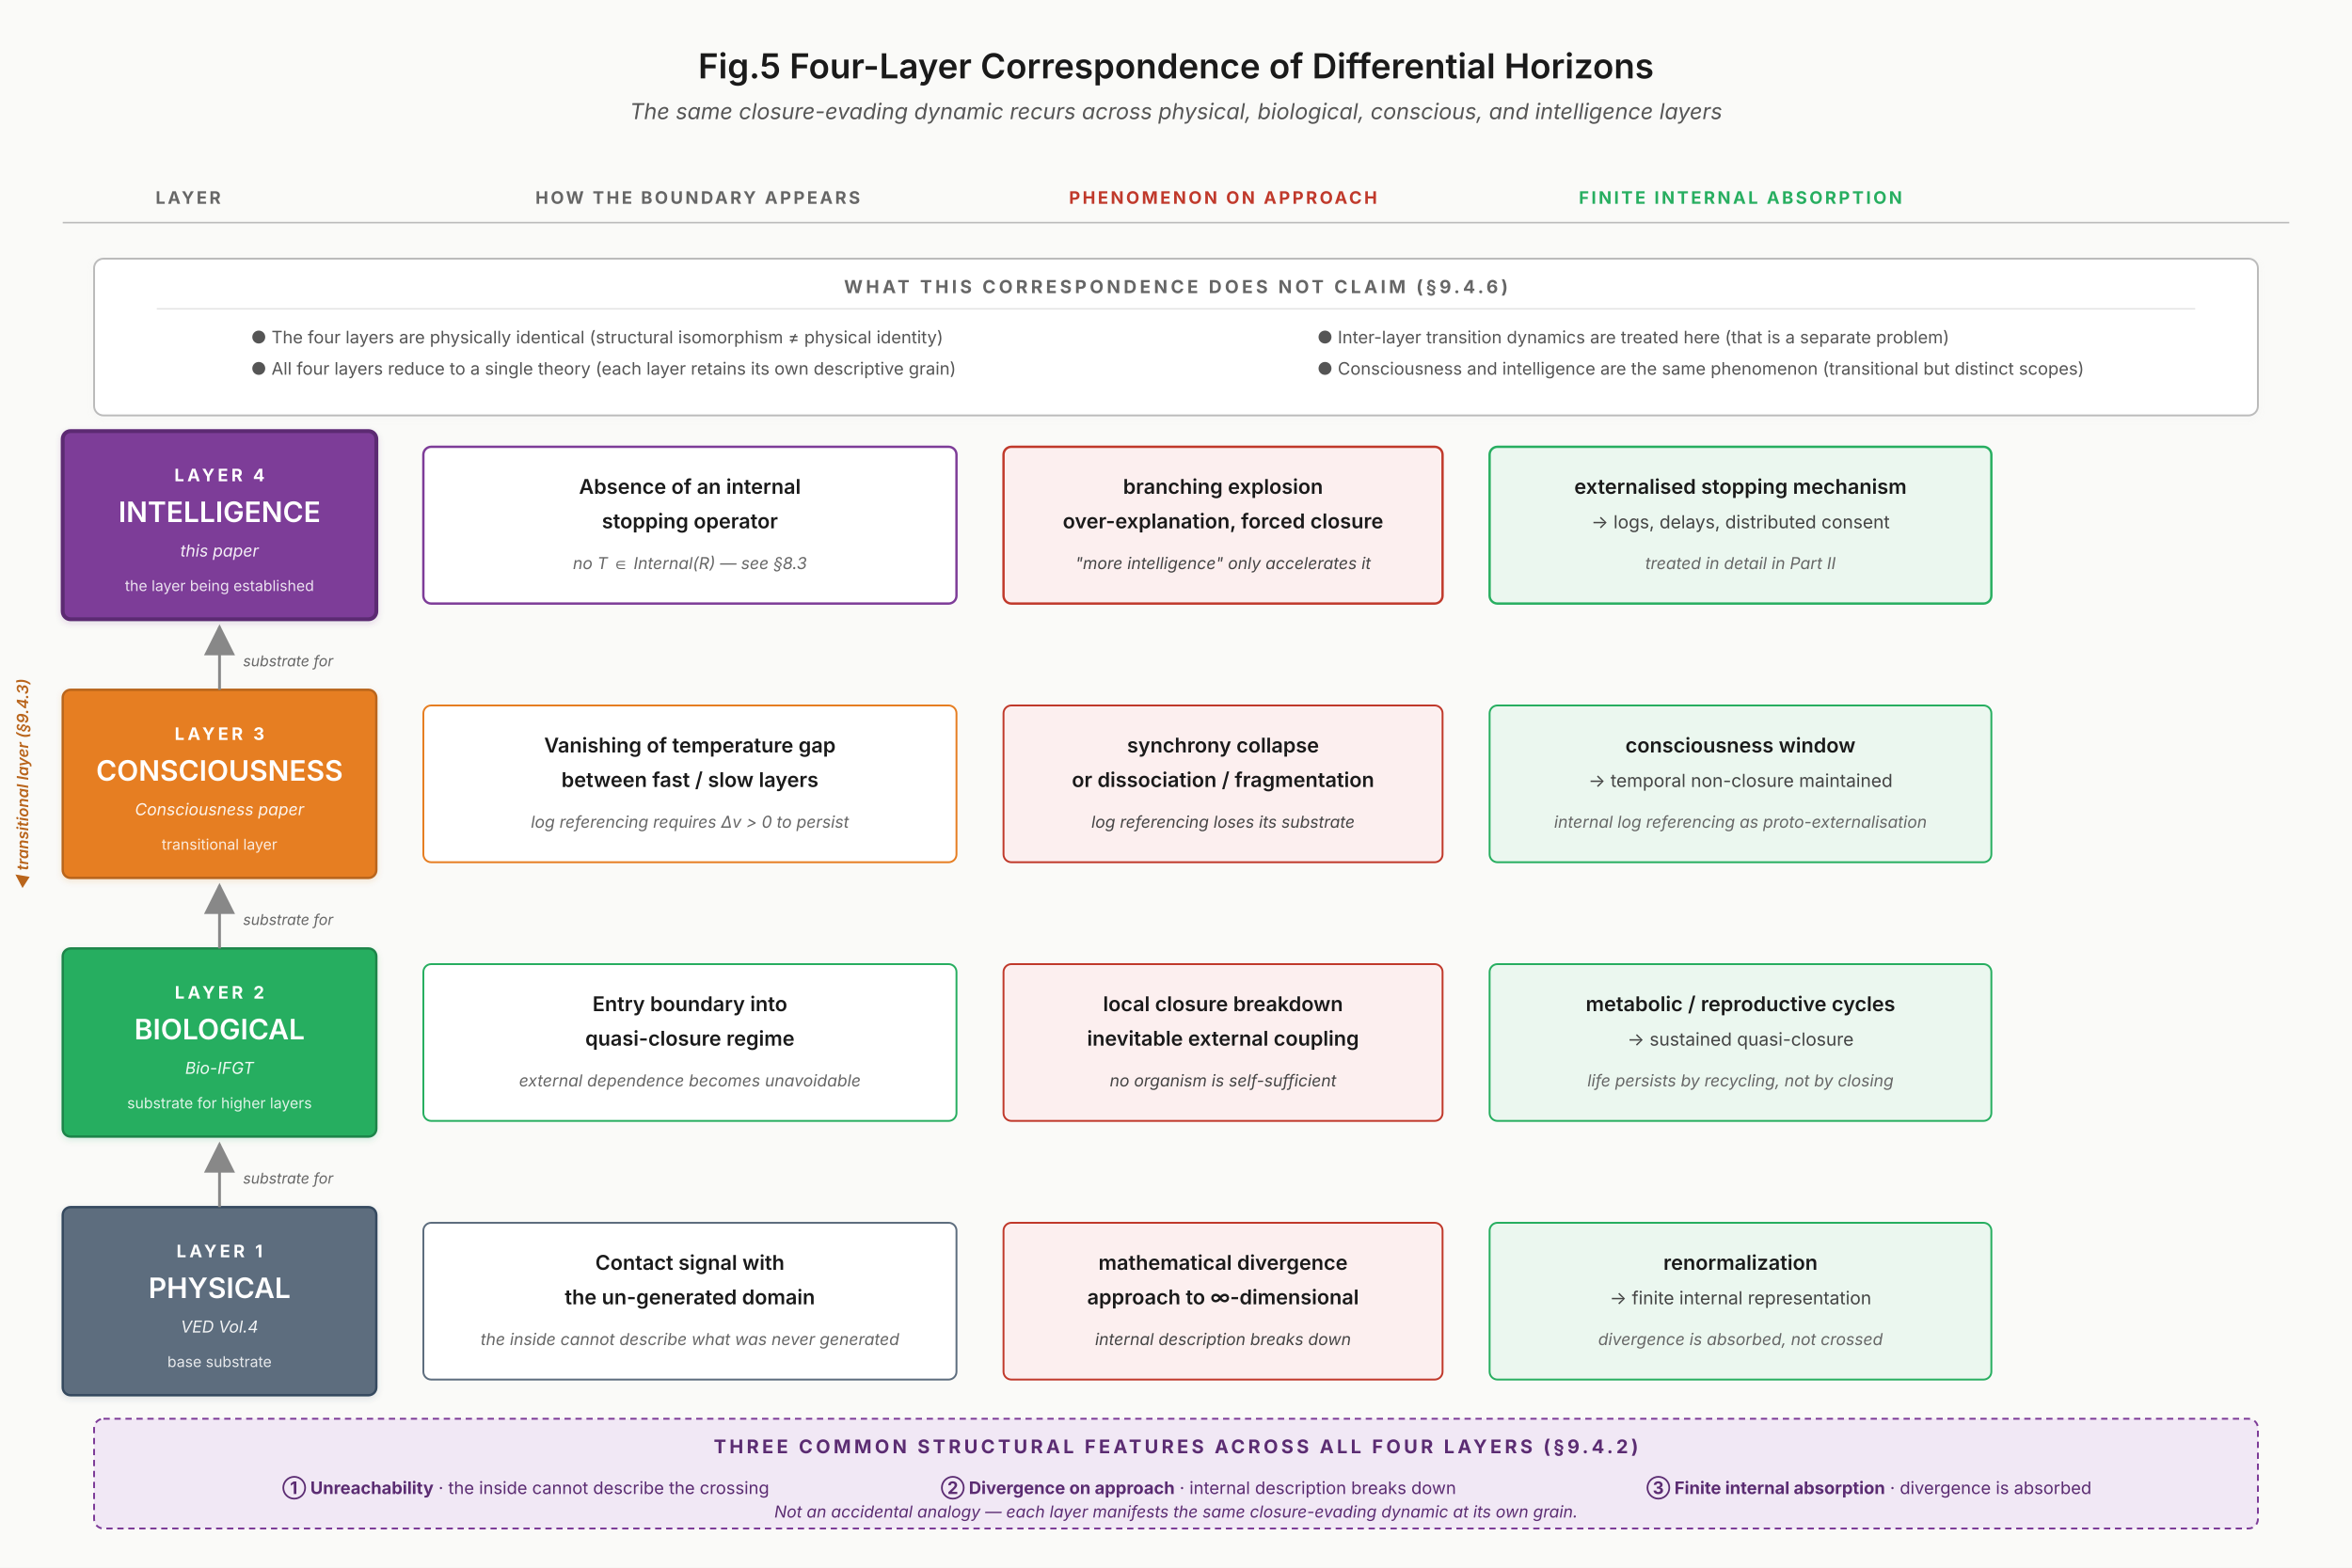
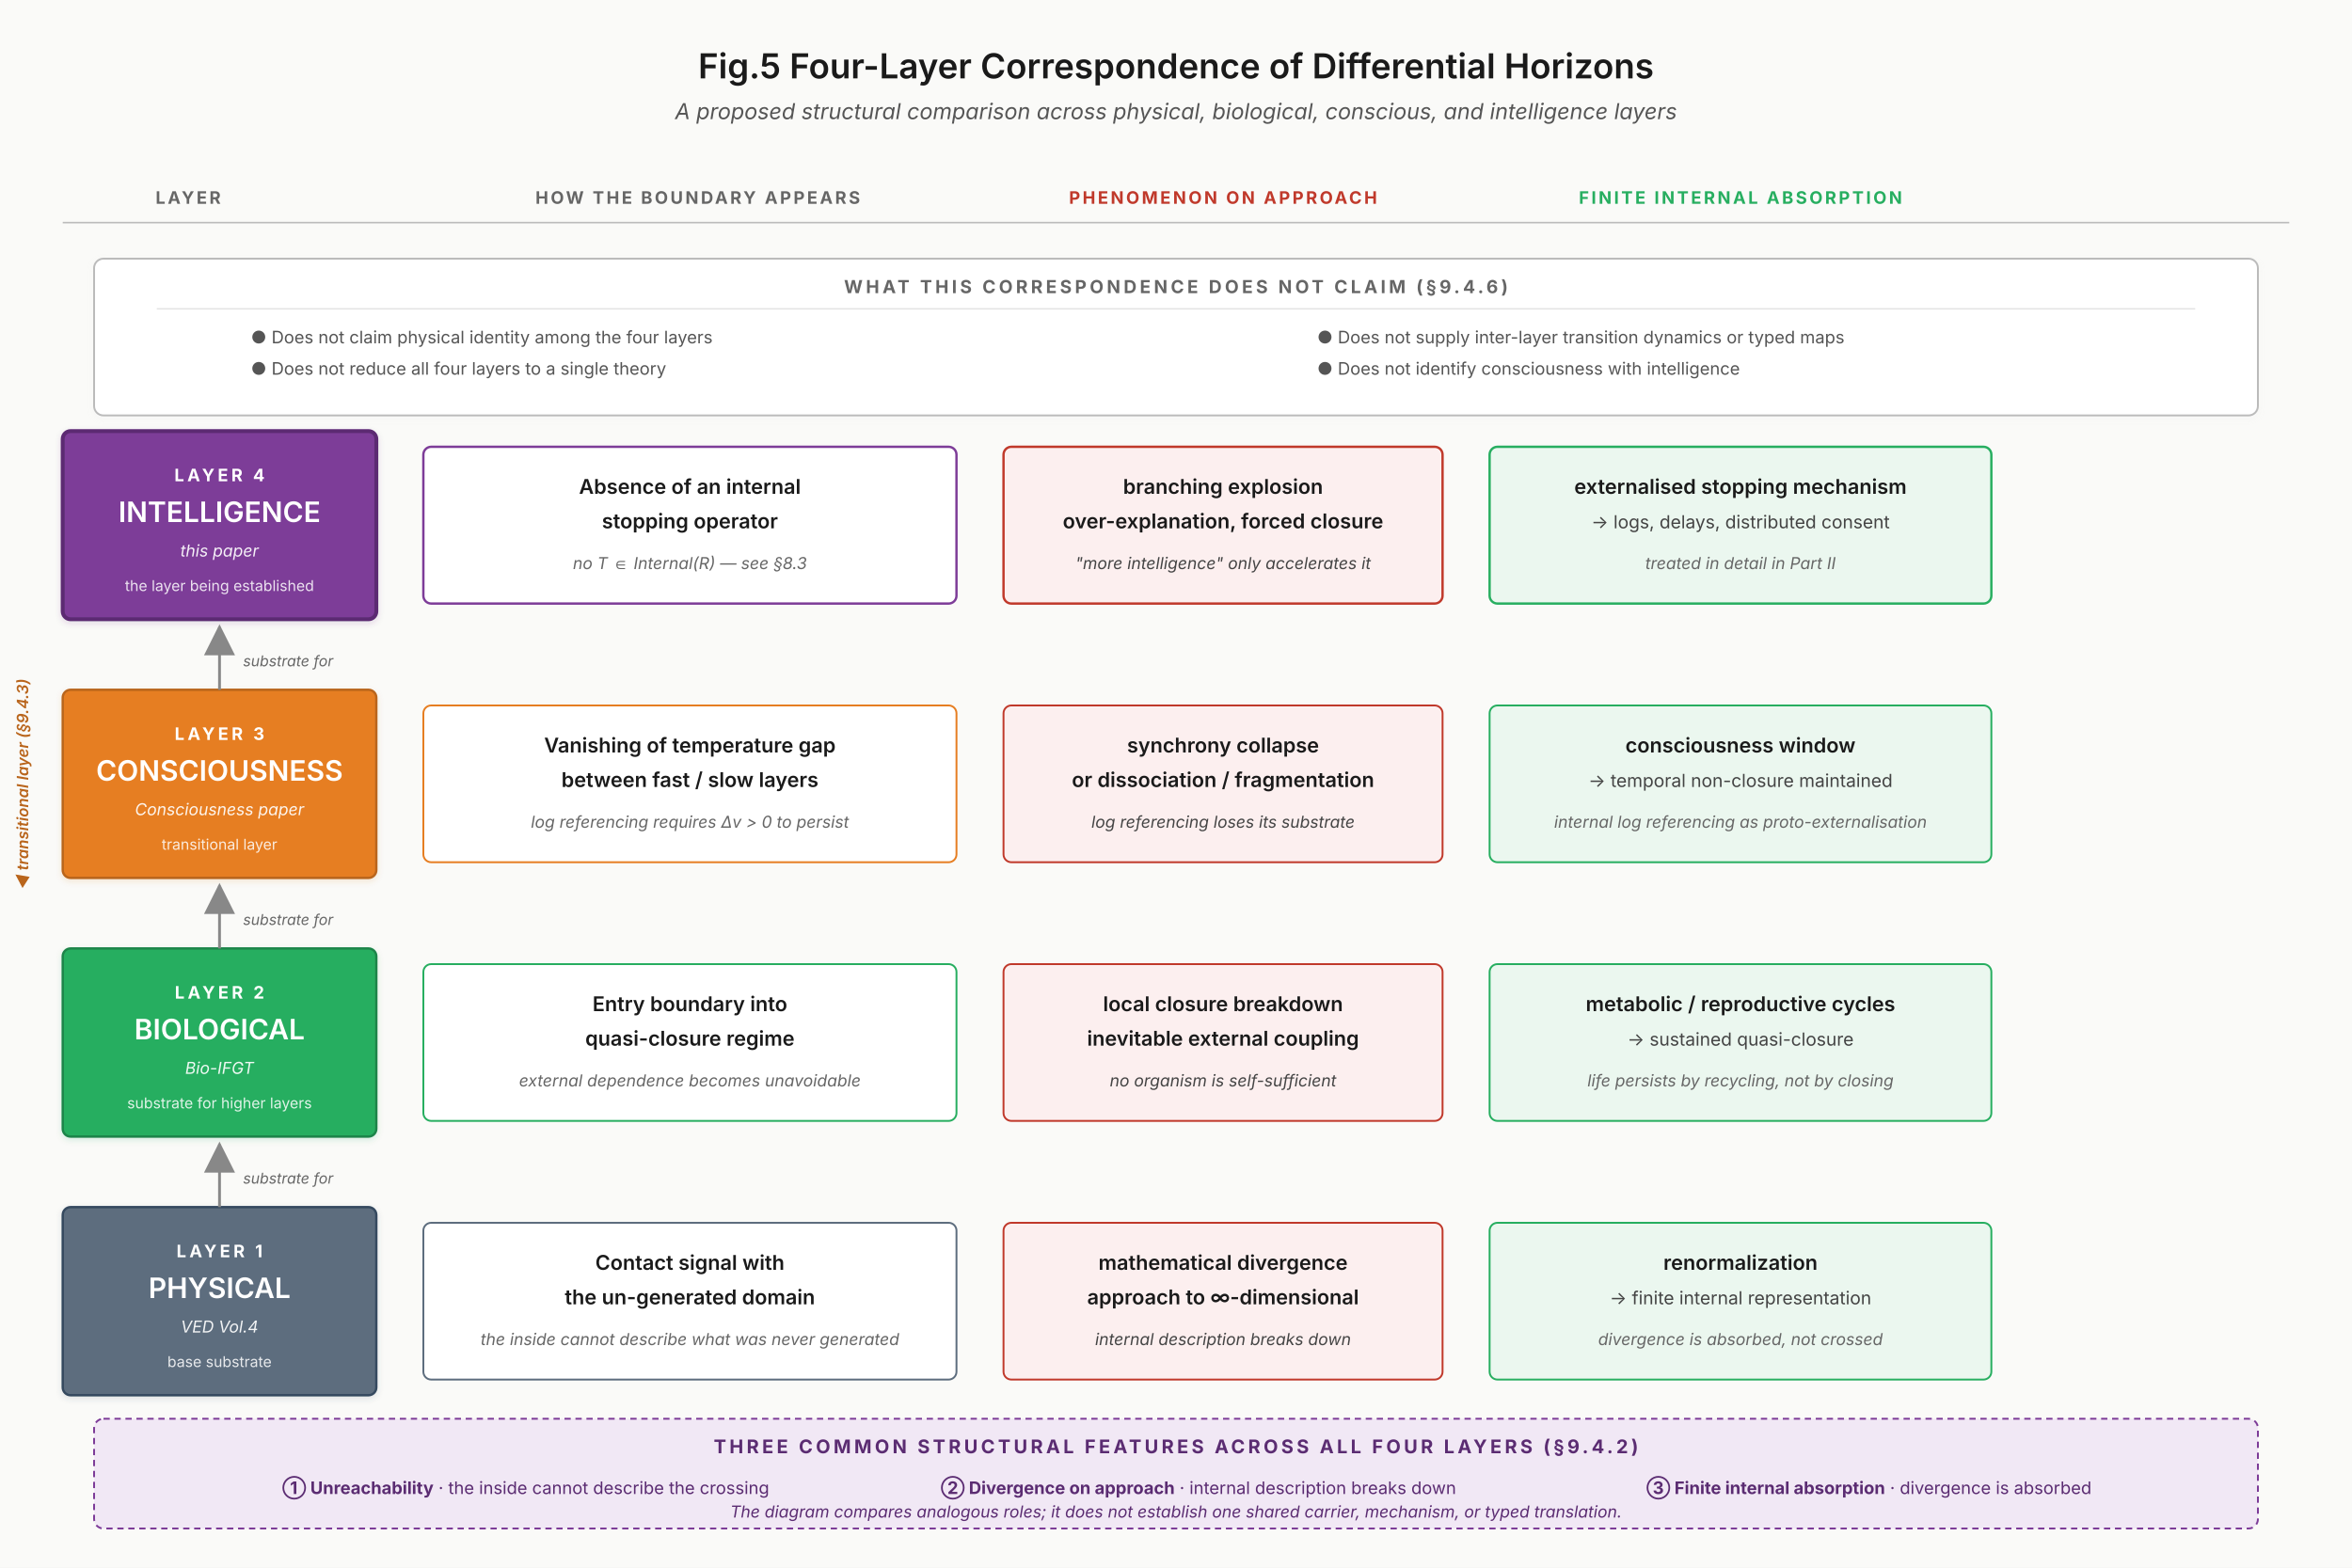
<svg xmlns="http://www.w3.org/2000/svg" width="1500" height="1000" viewBox="0 0 1500 1000" font-family="Inter, 'Helvetica Neue', Helvetica, Arial, 'DejaVu Sans', sans-serif">
  <rect width="1500" height="1000" fill="#FAFAF8" />
  <text x="750" y="50" font-size="22" font-weight="600" fill="#1A1A1A" text-anchor="middle">
    Fig.5  Four-Layer Correspondence of Differential Horizons
  </text>
  <text x="750" y="76" font-size="14" fill="#555555" text-anchor="middle" font-style="italic">
-     The same closure-evading dynamic recurs across physical, biological, conscious, and intelligence layers
+     A proposed structural comparison across physical, biological, conscious, and intelligence layers
  </text>
  <defs>
    <marker id="arr5Up" markerWidth="11" markerHeight="11" refX="10" refY="5.5" orient="auto" markerUnits="strokeWidth">
      <path d="M0,0 L11,5.5 L0,11 Z" fill="#888888" />
    </marker>
    <filter id="softShadow5" x="-10%" y="-10%" width="120%" height="120%">
      <feGaussianBlur stdDeviation="2" result="b" />
      <feOffset dx="0" dy="1.5" in="b" result="o" />
      <feComponentTransfer in="o" result="oo">
        <feFuncA type="linear" slope="0.15" />
      </feComponentTransfer>
      <feMerge>
        <feMergeNode in="oo" />
        <feMergeNode in="SourceGraphic" />
      </feMerge>
    </filter>
  </defs>
  <g transform="translate(0, 110)">
    <text x="120" y="20" font-size="11" font-weight="700" fill="#666666" text-anchor="middle" letter-spacing="1.5">LAYER</text>
    <text x="445" y="20" font-size="11" font-weight="700" fill="#666666" text-anchor="middle" letter-spacing="1.5">
      HOW THE BOUNDARY APPEARS
    </text>
    <text x="780" y="20" font-size="11" font-weight="700" fill="#C0392B" text-anchor="middle" letter-spacing="1.5">
      PHENOMENON ON APPROACH
    </text>
    <text x="1110" y="20" font-size="11" font-weight="700" fill="#27AE60" text-anchor="middle" letter-spacing="1.5">
      FINITE INTERNAL ABSORPTION
    </text>
    <line x1="40" y1="32" x2="1460" y2="32" stroke="#BBBBBB" stroke-width="1" />
  </g>
  <g transform="translate(0, 770)">
    <rect x="40" y="0" width="200" height="120" fill="#5D6D7E" stroke="#34495E" stroke-width="1.5" rx="5" filter="url(#softShadow5)" />
    <text x="140" y="32" font-size="11" font-weight="700" fill="#FFFFFF" text-anchor="middle" letter-spacing="2">LAYER 1</text>
    <text x="140" y="58" font-size="18" font-weight="600" fill="#FFFFFF" text-anchor="middle">PHYSICAL</text>
    <text x="140" y="80" font-size="10.5" fill="#FFFFFF" text-anchor="middle" font-style="italic" opacity="0.92">VED Vol.4</text>
    <text x="140" y="102" font-size="9.5" fill="#FFFFFF" text-anchor="middle" opacity="0.85">base substrate</text>
    <rect x="270" y="10" width="340" height="100" fill="#FFFFFF" stroke="#5D6D7E" stroke-width="1.2" rx="5" />
    <text x="440" y="40" font-size="13" font-weight="600" fill="#1A1A1A" text-anchor="middle">Contact signal with</text>
    <text x="440" y="62" font-size="13" font-weight="600" fill="#1A1A1A" text-anchor="middle">the un-generated domain</text>
    <text x="440" y="88" font-size="10.5" fill="#666666" text-anchor="middle" font-style="italic">the inside cannot describe what was never generated</text>
    <rect x="640" y="10" width="280" height="100" fill="#FCEFEF" stroke="#C0392B" stroke-width="1.2" rx="5" />
    <text x="780" y="40" font-size="13" font-weight="600" fill="#1A1A1A" text-anchor="middle">mathematical divergence</text>
    <text x="780" y="62" font-size="13" font-weight="600" fill="#1A1A1A" text-anchor="middle">approach to ∞-dimensional</text>
    <text x="780" y="88" font-size="10.5" fill="#444444" text-anchor="middle" font-style="italic">internal description breaks down</text>
    <rect x="950" y="10" width="320" height="100" fill="#EBF7EF" stroke="#27AE60" stroke-width="1.2" rx="5" />
    <text x="1110" y="40" font-size="13" font-weight="600" fill="#1A1A1A" text-anchor="middle">renormalization</text>
    <text x="1110" y="62" font-size="11.5" fill="#444444" text-anchor="middle">→ finite internal representation</text>
    <text x="1110" y="88" font-size="10.5" fill="#666666" text-anchor="middle" font-style="italic">divergence is absorbed, not crossed</text>
  </g>
  <g transform="translate(0, 605)">
    <rect x="40" y="0" width="200" height="120" fill="#27AE60" stroke="#1E8449" stroke-width="1.5" rx="5" filter="url(#softShadow5)" />
    <text x="140" y="32" font-size="11" font-weight="700" fill="#FFFFFF" text-anchor="middle" letter-spacing="2">LAYER 2</text>
    <text x="140" y="58" font-size="18" font-weight="600" fill="#FFFFFF" text-anchor="middle">BIOLOGICAL</text>
    <text x="140" y="80" font-size="10.5" fill="#FFFFFF" text-anchor="middle" font-style="italic" opacity="0.92">Bio-IFGT</text>
    <text x="140" y="102" font-size="9.5" fill="#FFFFFF" text-anchor="middle" opacity="0.85">substrate for higher layers</text>
    <rect x="270" y="10" width="340" height="100" fill="#FFFFFF" stroke="#27AE60" stroke-width="1.2" rx="5" />
    <text x="440" y="40" font-size="13" font-weight="600" fill="#1A1A1A" text-anchor="middle">Entry boundary into</text>
    <text x="440" y="62" font-size="13" font-weight="600" fill="#1A1A1A" text-anchor="middle">quasi-closure regime</text>
    <text x="440" y="88" font-size="10.5" fill="#666666" text-anchor="middle" font-style="italic">external dependence becomes unavoidable</text>
    <rect x="640" y="10" width="280" height="100" fill="#FCEFEF" stroke="#C0392B" stroke-width="1.2" rx="5" />
    <text x="780" y="40" font-size="13" font-weight="600" fill="#1A1A1A" text-anchor="middle">local closure breakdown</text>
    <text x="780" y="62" font-size="13" font-weight="600" fill="#1A1A1A" text-anchor="middle">inevitable external coupling</text>
    <text x="780" y="88" font-size="10.5" fill="#444444" text-anchor="middle" font-style="italic">no organism is self-sufficient</text>
    <rect x="950" y="10" width="320" height="100" fill="#EBF7EF" stroke="#27AE60" stroke-width="1.2" rx="5" />
    <text x="1110" y="40" font-size="13" font-weight="600" fill="#1A1A1A" text-anchor="middle">metabolic / reproductive cycles</text>
    <text x="1110" y="62" font-size="11.5" fill="#444444" text-anchor="middle">→ sustained quasi-closure</text>
    <text x="1110" y="88" font-size="10.5" fill="#666666" text-anchor="middle" font-style="italic">life persists by recycling, not by closing</text>
  </g>
  <g transform="translate(0, 440)">
    <rect x="40" y="0" width="200" height="120" fill="#E67E22" stroke="#B9651C" stroke-width="1.5" rx="5" filter="url(#softShadow5)" />
    <text x="140" y="32" font-size="11" font-weight="700" fill="#FFFFFF" text-anchor="middle" letter-spacing="2">LAYER 3</text>
    <text x="140" y="58" font-size="18" font-weight="600" fill="#FFFFFF" text-anchor="middle">CONSCIOUSNESS</text>
    <text x="140" y="80" font-size="10.5" fill="#FFFFFF" text-anchor="middle" font-style="italic" opacity="0.92">Consciousness paper</text>
    <text x="140" y="102" font-size="9.5" fill="#FFFFFF" text-anchor="middle" opacity="0.85">transitional layer</text>
    <rect x="270" y="10" width="340" height="100" fill="#FFFFFF" stroke="#E67E22" stroke-width="1.2" rx="5" />
    <text x="440" y="40" font-size="13" font-weight="600" fill="#1A1A1A" text-anchor="middle">Vanishing of temperature gap</text>
    <text x="440" y="62" font-size="13" font-weight="600" fill="#1A1A1A" text-anchor="middle">between fast / slow layers</text>
    <text x="440" y="88" font-size="10.5" fill="#666666" text-anchor="middle" font-style="italic">log referencing requires Δv &gt; 0 to persist</text>
    <rect x="640" y="10" width="280" height="100" fill="#FCEFEF" stroke="#C0392B" stroke-width="1.2" rx="5" />
    <text x="780" y="40" font-size="13" font-weight="600" fill="#1A1A1A" text-anchor="middle">synchrony collapse</text>
    <text x="780" y="62" font-size="13" font-weight="600" fill="#1A1A1A" text-anchor="middle">or dissociation / fragmentation</text>
    <text x="780" y="88" font-size="10.5" fill="#444444" text-anchor="middle" font-style="italic">log referencing loses its substrate</text>
    <rect x="950" y="10" width="320" height="100" fill="#EBF7EF" stroke="#27AE60" stroke-width="1.2" rx="5" />
    <text x="1110" y="40" font-size="13" font-weight="600" fill="#1A1A1A" text-anchor="middle">consciousness window</text>
    <text x="1110" y="62" font-size="11.5" fill="#444444" text-anchor="middle">→ temporal non-closure maintained</text>
    <text x="1110" y="88" font-size="10.5" fill="#666666" text-anchor="middle" font-style="italic">internal log referencing as proto-externalisation</text>
  </g>
  <g transform="translate(0, 275)">
    <rect x="40" y="0" width="200" height="120" fill="#7D3C98" stroke="#5B2C72" stroke-width="2.5" rx="5" filter="url(#softShadow5)" />
    <text x="140" y="32" font-size="11" font-weight="700" fill="#FFFFFF" text-anchor="middle" letter-spacing="2">LAYER 4</text>
    <text x="140" y="58" font-size="18" font-weight="600" fill="#FFFFFF" text-anchor="middle">INTELLIGENCE</text>
    <text x="140" y="80" font-size="10.5" fill="#FFFFFF" text-anchor="middle" font-style="italic" opacity="0.92">this paper</text>
    <text x="140" y="102" font-size="9.5" fill="#FFFFFF" text-anchor="middle" opacity="0.85">the layer being established</text>
    <rect x="270" y="10" width="340" height="100" fill="#FFFFFF" stroke="#7D3C98" stroke-width="1.5" rx="5" />
    <text x="440" y="40" font-size="13" font-weight="600" fill="#1A1A1A" text-anchor="middle">Absence of an internal</text>
    <text x="440" y="62" font-size="13" font-weight="600" fill="#1A1A1A" text-anchor="middle">stopping operator</text>
    <text x="440" y="88" font-size="10.5" fill="#666666" text-anchor="middle" font-style="italic">no T ∈ Internal(R) — see §8.3</text>
    <rect x="640" y="10" width="280" height="100" fill="#FCEFEF" stroke="#C0392B" stroke-width="1.5" rx="5" />
    <text x="780" y="40" font-size="13" font-weight="600" fill="#1A1A1A" text-anchor="middle">branching explosion</text>
    <text x="780" y="62" font-size="13" font-weight="600" fill="#1A1A1A" text-anchor="middle">over-explanation, forced closure</text>
    <text x="780" y="88" font-size="10.5" fill="#444444" text-anchor="middle" font-style="italic">"more intelligence" only accelerates it</text>
    <rect x="950" y="10" width="320" height="100" fill="#EBF7EF" stroke="#27AE60" stroke-width="1.5" rx="5" />
    <text x="1110" y="40" font-size="13" font-weight="600" fill="#1A1A1A" text-anchor="middle">externalised stopping mechanism</text>
    <text x="1110" y="62" font-size="11.5" fill="#444444" text-anchor="middle">→ logs, delays, distributed consent</text>
    <text x="1110" y="88" font-size="10.5" fill="#666666" text-anchor="middle" font-style="italic">treated in detail in Part II</text>
  </g>
  <g>
    <line x1="140" y1="770" x2="140" y2="730" stroke="#888888" stroke-width="1.8" marker-end="url(#arr5Up)" />
    <line x1="140" y1="605" x2="140" y2="565" stroke="#888888" stroke-width="1.8" marker-end="url(#arr5Up)" />
    <line x1="140" y1="440" x2="140" y2="400" stroke="#888888" stroke-width="1.8" marker-end="url(#arr5Up)" />
    <text x="155" y="755" font-size="9.5" fill="#666666" font-style="italic">substrate for</text>
    <text x="155" y="590" font-size="9.5" fill="#666666" font-style="italic">substrate for</text>
    <text x="155" y="425" font-size="9.5" fill="#666666" font-style="italic">substrate for</text>
  </g>
  <g>
    <text x="18" y="500" font-size="10" fill="#B9651C" font-style="italic" transform="rotate(-90, 18, 500)" font-weight="600" text-anchor="middle">
      ◀  transitional layer  (§9.4.3)
    </text>
  </g>
  <g transform="translate(60, 905)">
    <rect x="0" y="0" width="1380" height="70" fill="#F1E8F5" stroke="#7D3C98" stroke-width="1.2" stroke-dasharray="4,3" rx="6" />
    <text x="690" y="22" font-size="12" font-weight="700" fill="#5B2C72" text-anchor="middle" letter-spacing="2">
      THREE COMMON STRUCTURAL FEATURES ACROSS ALL FOUR LAYERS  (§9.4.2)
    </text>
    <g font-size="11" fill="#5B2C72">
      <text x="120" y="48">
        <tspan font-weight="700">①  Unreachability</tspan>  ·  the inside cannot describe the crossing
      </text>
      <text x="540" y="48">
        <tspan font-weight="700">②  Divergence on approach</tspan>  ·  internal description breaks down
      </text>
      <text x="990" y="48">
        <tspan font-weight="700">③  Finite internal absorption</tspan>  ·  divergence is absorbed
      </text>
    </g>
    <text x="690" y="63" font-size="10.5" fill="#5B2C72" text-anchor="middle" font-style="italic">
-       Not an accidental analogy — each layer manifests the same closure-evading dynamic at its own grain.
+       The diagram compares analogous roles; it does not establish one shared carrier, mechanism, or typed translation.
    </text>
  </g>
  <g transform="translate(60, 165)">
    <rect x="0" y="0" width="1380" height="100" fill="#FFFFFF" stroke="#BBBBBB" stroke-width="1.2" rx="6" filter="url(#softShadow5)" />
    <text x="690" y="22" font-size="11.5" font-weight="700" fill="#666666" text-anchor="middle" letter-spacing="2">
      WHAT THIS CORRESPONDENCE DOES NOT CLAIM   (§9.4.6)
    </text>
    <line x1="40" y1="32" x2="1340" y2="32" stroke="#E5E5E5" />
    <g font-size="11" fill="#555555">
-       <text x="100" y="54">●  The four layers are physically identical  (structural isomorphism ≠ physical identity)</text>
-       <text x="100" y="74">●  All four layers reduce to a single theory  (each layer retains its own descriptive grain)</text>
-       <text x="780" y="54">●  Inter-layer transition dynamics are treated here  (that is a separate problem)</text>
-       <text x="780" y="74">●  Consciousness and intelligence are the same phenomenon  (transitional but distinct scopes)</text>
+       <text x="100" y="54">●  Does not claim physical identity among the four layers</text>
+       <text x="100" y="74">●  Does not reduce all four layers to a single theory</text>
+       <text x="780" y="54">●  Does not supply inter-layer transition dynamics or typed maps</text>
+       <text x="780" y="74">●  Does not identify consciousness with intelligence</text>
    </g>
  </g>
</svg>
